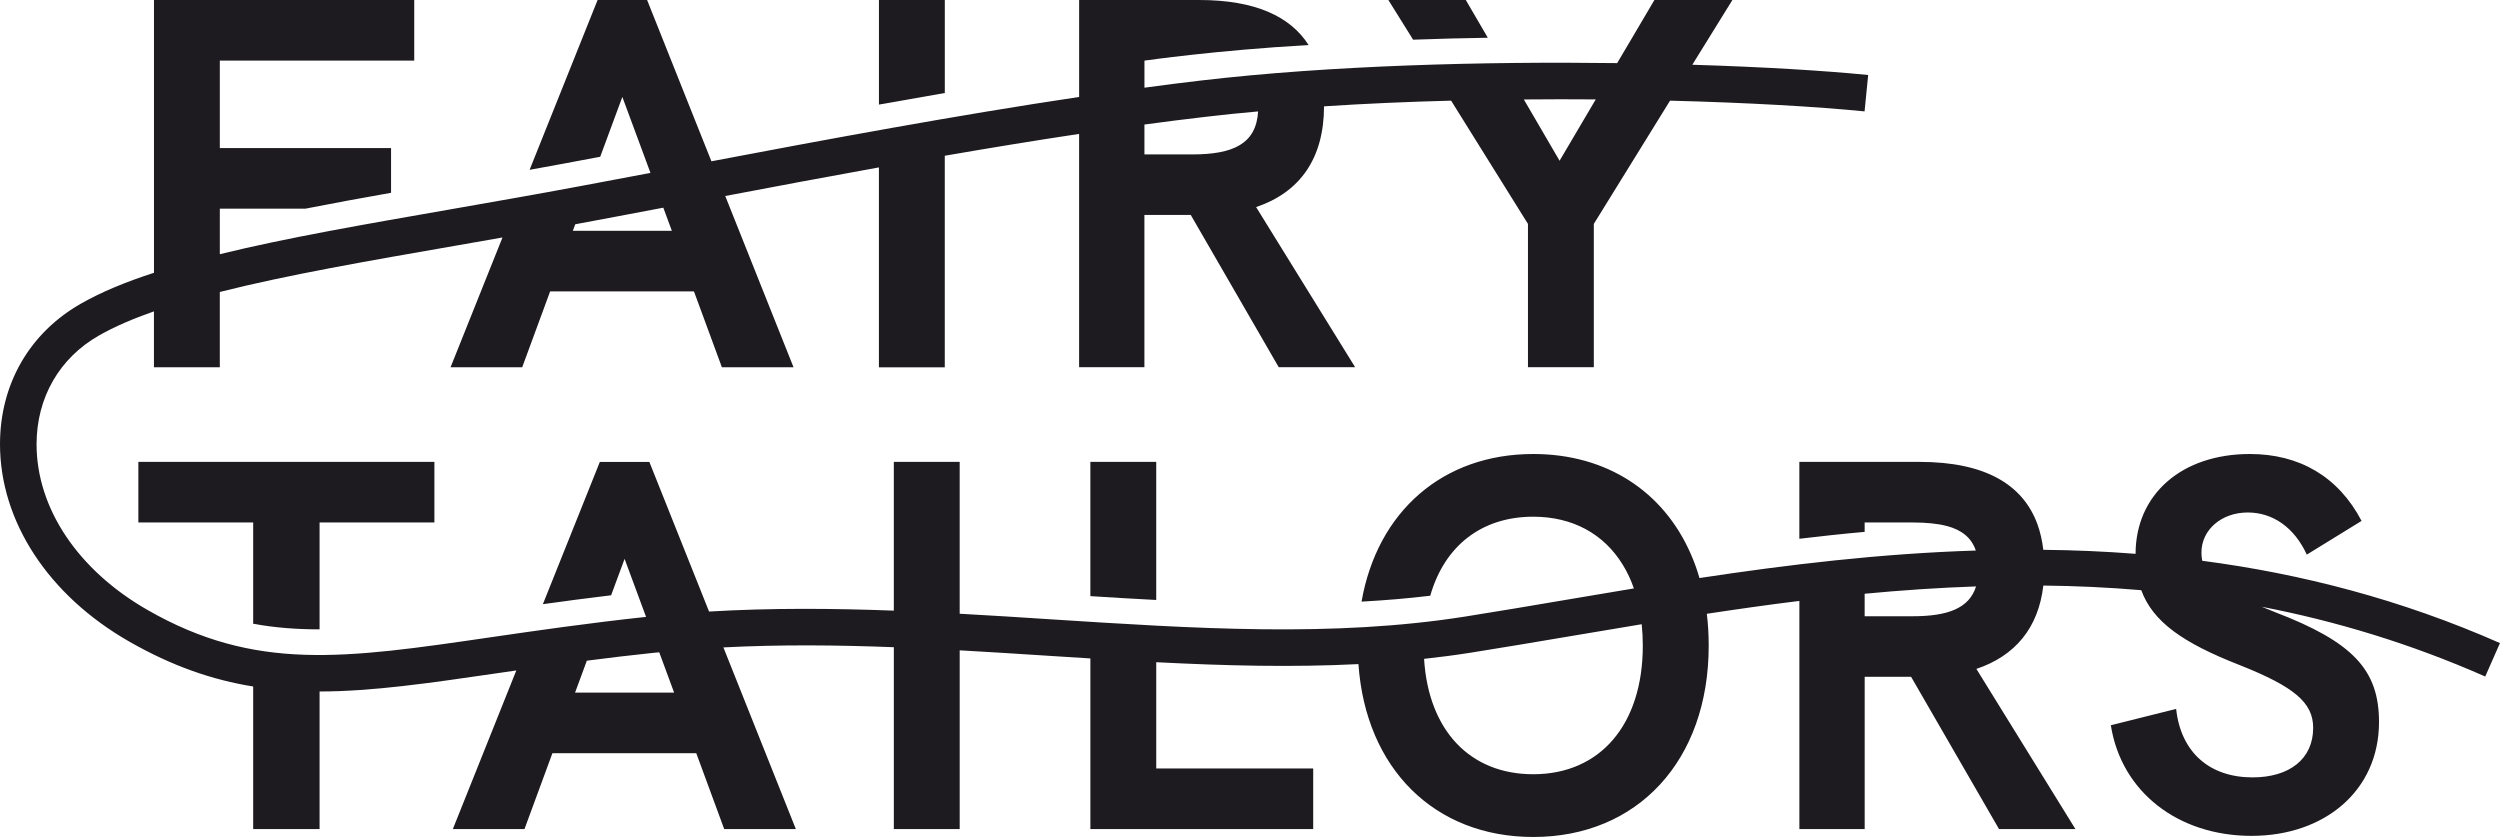
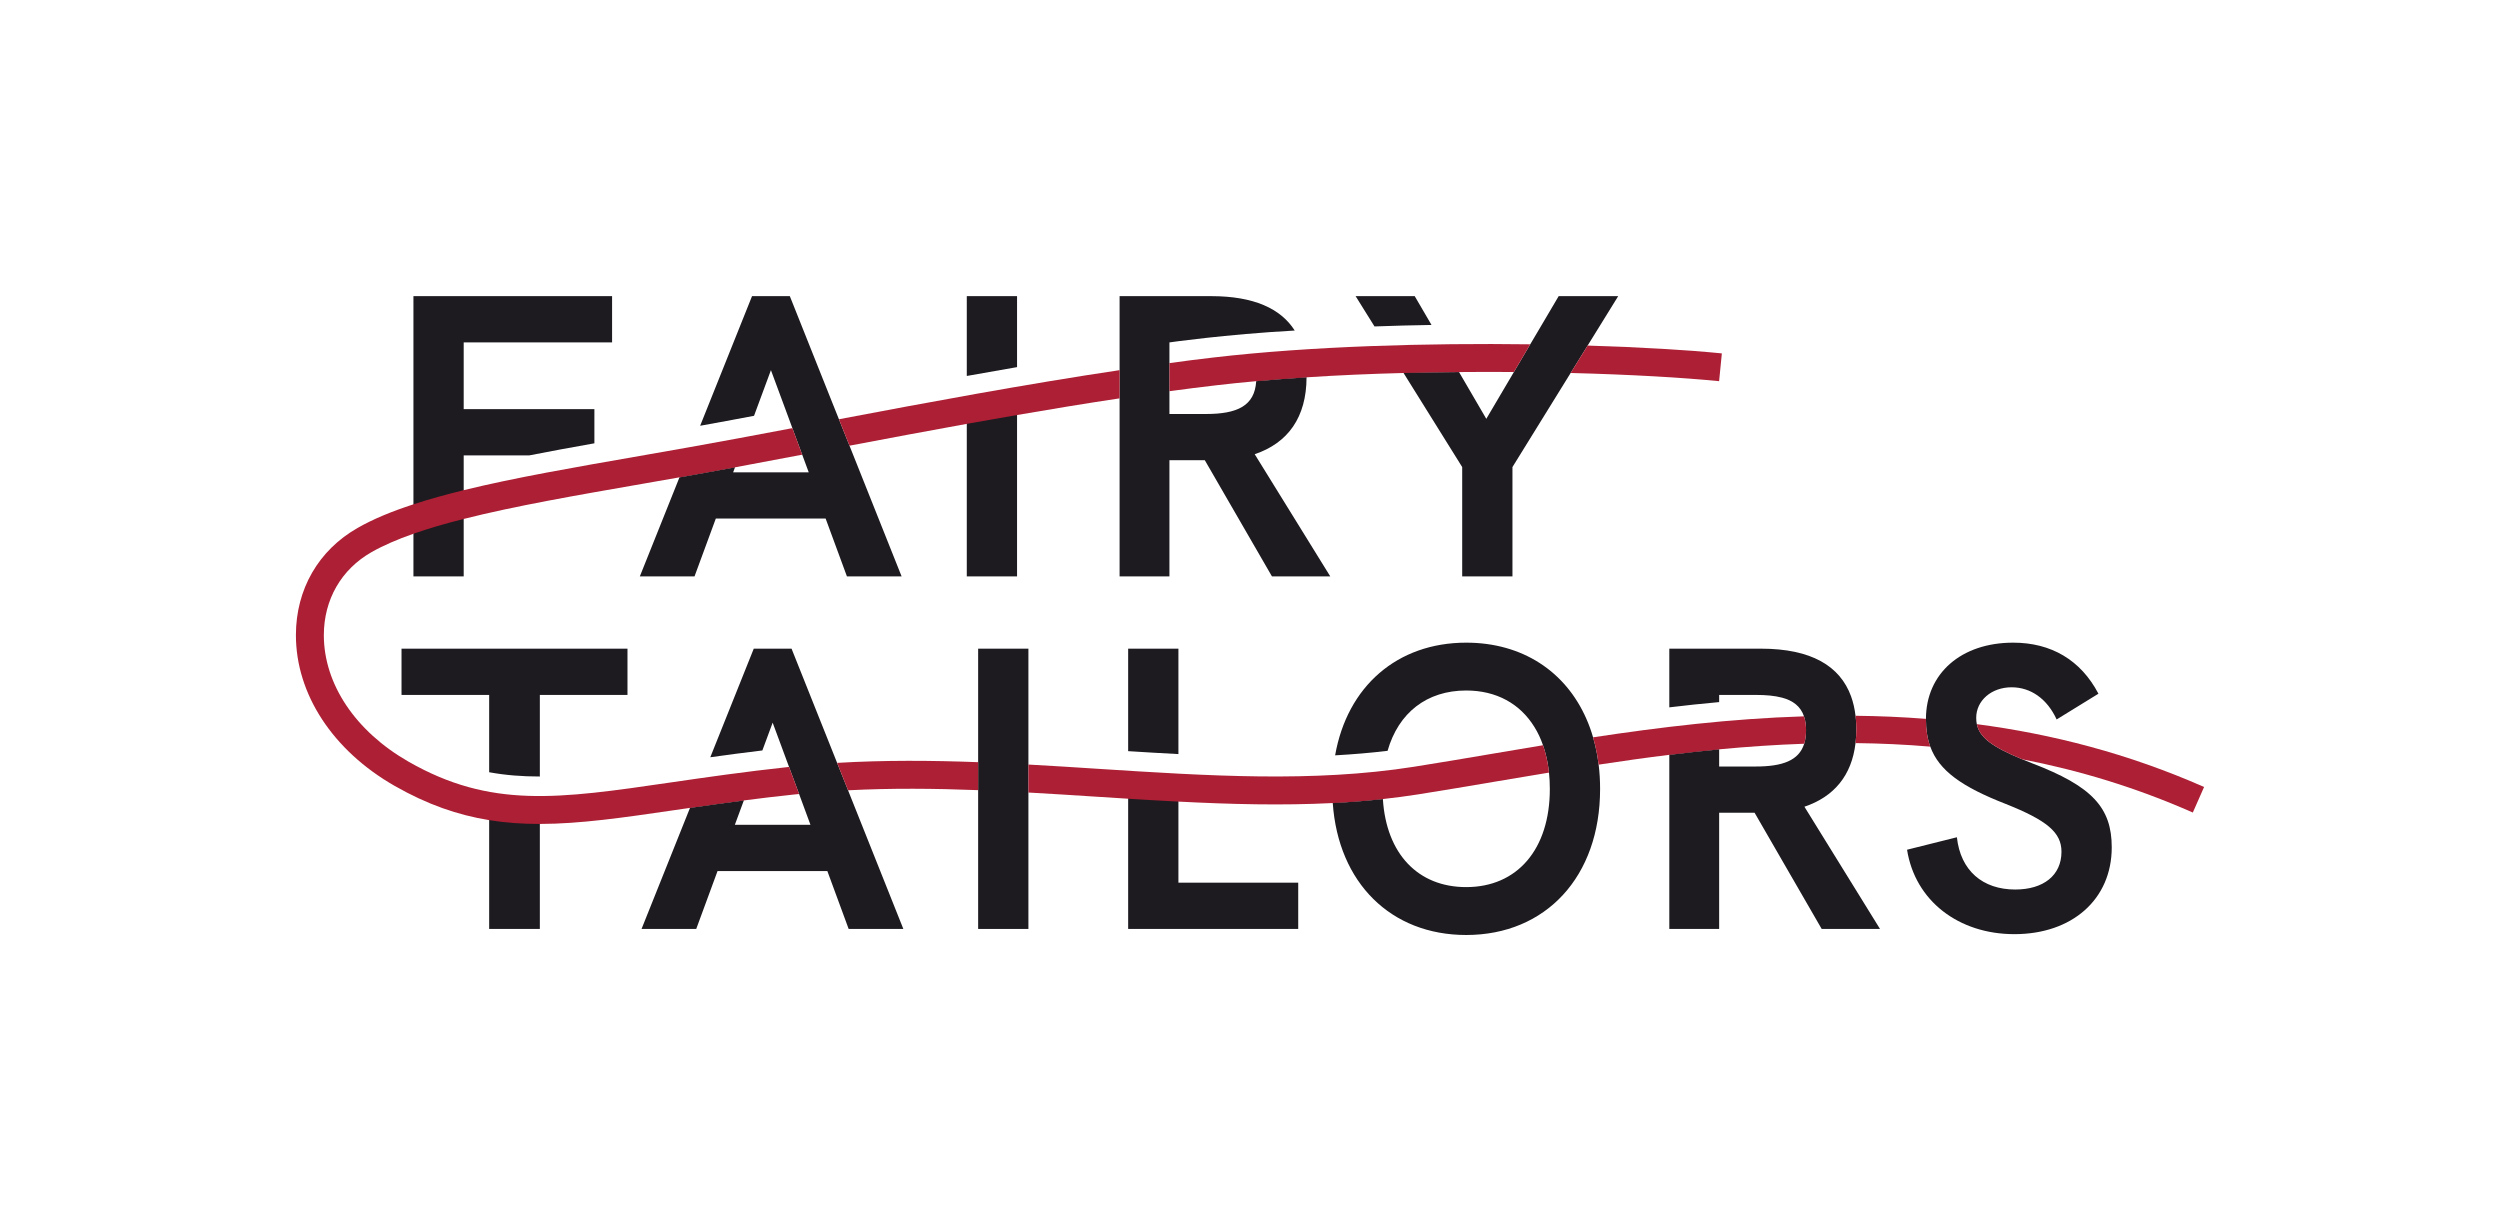
- <svg xmlns="http://www.w3.org/2000/svg" id="Vrstva_2" data-name="Vrstva 2" viewBox="0 0 1612.1 539.73">
-   <defs>
-     <style>
-       .cls-1 {
-         fill: #1d1b20;
-         stroke-width: 0px;
-       }
-     </style>
-   </defs>
-   <g id="a">
-     <path class="cls-1" d="m609.25,0h-42.47v67.44c14.08-2.52,28.23-4.99,42.47-7.47V0Z" />
-     <path class="cls-1" d="m959.4,24.34L945.21,0h-49.94l15.96,25.6c16.08-.59,32.17-1.02,48.17-1.26h0Z" />
-     <path class="cls-1" d="m206.08,405.84v-68.93h74.04v-39.09H89.22v39.09h74.04v65.31c13.92,2.56,28.04,3.62,42.82,3.62h0Z" />
-     <path class="cls-1" d="m703.11,384.41c14.27.9,28.43,1.77,42.47,2.48v-89.06h-42.47v86.59h0Z" />
-     <path class="cls-1" d="m1612.1,414.69c-64.09-28.27-128.5-44.75-192.01-53.08-.35-1.69-.51-3.46-.51-5.35,0-14.59,12.9-25.79,29.88-25.79,15.96,0,29.92,9.48,38.06,27.17l35.31-21.74c-14.94-28.55-40.07-43.14-72-43.14-44.08,0-73.65,26.07-73.73,64.37-19.97-1.57-39.83-2.4-59.49-2.59-.71-5.94-1.97-11.48-3.81-16.55-9.32-25.44-33.5-40.15-76.05-40.15h-77.46v49.58c13.88-1.65,27.92-3.19,42.11-4.44v-6.06h30.95c8.61,0,15.96.67,22.06,2.28h.08c9.48,2.56,15.77,7.47,18.6,15.81-61.77,1.93-121.62,9.16-178.2,17.73-1.57-5.47-3.46-10.7-5.66-15.65-17.58-40.11-54.15-64.33-101.53-64.33-58.27,0-100.51,36.96-110.73,95.2,14.86-.83,29.65-2.04,44.31-3.81,9.2-32.21,33.19-50.96,66.41-50.96,25.52,0,45.57,11.17,57.69,30.91,2.87,4.64,5.31,9.75,7.2,15.34-15.1,2.52-29.92,4.99-44.43,7.47-22.41,3.81-43.61,7.39-64.53,10.7-85.33,13.45-173.72,7.75-267.31,1.73-19.35-1.26-38.85-2.52-58.47-3.58v-97.91h-42.47v95.91c-39.48-1.49-79.27-1.77-119.14.59l-6.41-16.08-32.09-80.41h-31.93l-36.73,91.74c13.88-1.93,28.51-3.89,44-5.74l8.69-23.47,7.98,21.55,5.86,15.85c-37.87,4.09-70.9,8.89-100.07,13.13-94.77,13.84-151.98,22.18-221.46-17.62-44.83-25.68-71.53-65.63-71.49-106.92.04-29.96,14.71-55.52,40.3-70.07,9.95-5.66,21.82-10.77,35.39-15.53v36.06h42.47v-48.56c42.94-10.89,95.47-20.01,152.45-29.92,9.79-1.73,19.74-3.46,29.84-5.23l-33.5,83.71h46.2l18.01-48.92h92.76l18.01,48.92h46.2l-44.04-110.45c31.58-6.02,65-12.27,99.09-18.44v128.9h42.47V100.43c28.94-4.99,58.04-9.79,86.62-14.08v150.44h42.11v-98.19h29.88l56.74,98.19h49.27l-63.86-103.26c28.11-9.48,43.73-31.14,43.8-64.96,26.9-1.77,54.46-2.95,81.91-3.66h.04l49.55,79.47v92.4h42.47v-92.4l49.15-79.47c50.76,1.3,94.92,3.89,125.44,6.92l2.32-23.47c-28.11-2.79-67.75-5.23-113.4-6.61l10.03-16.2L1117.12,0h-50.29l-14.35,24.34-9.67,16.36c-86.07-1.14-185.12,1.49-267.94,11.17-12.07,1.42-24.38,2.95-36.88,4.68v-17.46s46.89-6.76,105.85-10.03C832.08,10.5,809.23,0,773.33,0h-77.46v62.52c-79.7,11.92-163.62,27.52-237.11,41.48l-6.13-15.33L417.28,0h-31.93l-43.84,109.51c14.16-2.52,29.45-5.39,45.53-8.42l14.27-38.58,12.43,33.54,5.7,15.45c-31.42,5.94-60.91,11.52-86.39,16-14.55,2.6-28.86,5.11-42.9,7.55-54.81,9.56-105.62,18.36-148.4,28.86v-29.37h55.29c17.58-3.46,36.02-6.84,55.13-10.22v-28.86h-110.42v-56.39h125.36V0H99.29v175.89c-18.17,5.9-34.01,12.42-47.07,19.9C19.07,214.62.04,247.65,0,286.3c-.04,49.86,31.1,97.52,83.32,127.4,27.64,15.81,53.56,24.73,79.94,28.98v91.93h42.82v-88.71c34.13-.04,70.7-5.39,113.84-11.68,4.25-.63,8.57-1.22,13.02-1.89l-40.93,102.28h46.2l18.01-48.92h92.76l18.01,48.92h46.2l-46.71-117.14c36.61-1.89,73.37-1.53,109.9-.12v117.26h42.47v-115.25c19.07,1.06,38.1,2.28,56.94,3.5,9.16.59,18.28,1.18,27.33,1.73v110.02h143.68v-39.09h-101.21v-68.5c44.31,2.28,87.65,3.38,130.39,1.22,4.68,67.44,49.11,111.48,112.73,111.48,67.28,0,113.13-49.27,113.13-123.35,0-7.08-.39-13.96-1.22-20.57,19.66-2.99,39.56-5.82,59.69-8.3v147.1h42.11v-98.19h29.92l56.7,98.19h49.27l-63.86-103.26c24.89-8.38,39.99-26.31,43.18-53.75,20.92.23,42,1.18,63.15,2.99,7.39,20.25,26.62,33.93,63.62,48.36,35,13.92,47.22,24.1,47.22,40.42,0,20.05-15.3,31.93-39.09,31.93-27.53,0-46.2-15.97-49.27-44.16l-42.11,10.54c6.8,43.14,43.49,71.33,90.71,71.33s82.22-29.22,82.22-73.37c0-33.62-16.67-51.63-67.28-70.98-2.95-1.14-5.74-2.28-8.34-3.38,47.7,9.24,95.83,23.67,144.11,44.98l9.52-21.59h0ZM1029,64.1l-23.32,39.56-23.04-39.52c15.73-.16,31.22-.16,46.36-.04h0Zm-291.02,16.2c13.45-1.81,26.66-3.5,39.64-4.99,10.97-1.3,22.22-2.44,33.66-3.46-1.22,20.88-16.04,27.72-42.39,27.72h-30.91v-19.27h0Zm-310.25,53.63l5.51,14.9h-63.86l1.57-4.21c17.89-3.3,36.96-6.96,56.78-10.7Zm-56.9,312.68l7.59-20.57c13.6-1.77,27.96-3.5,43.02-5.07,1.22-.12,2.44-.28,3.66-.35l9.59,25.99h-63.86,0Zm617.86,52.65c-40.7,0-67.52-28.11-70.39-74.4,10.03-1.1,20.02-2.4,30-3.97,21.04-3.34,42.27-6.92,64.76-10.73,15.02-2.56,30.2-5.11,45.57-7.63.47,4.44.71,9.04.71,13.84,0,50.96-27.53,82.89-70.66,82.89h0Zm244.66-101.88h-30.95v-14.51c23.71-2.24,47.66-3.89,71.84-4.72-4.44,14.27-18.52,19.23-40.89,19.23h0Z" />
+ <svg xmlns="http://www.w3.org/2000/svg" id="a" data-name="Layer 1" width="2112.1" height="1034.809" viewBox="0 0 2112.1 1034.809">
+   <g>
+     <path d="m517.11,289.281v-39.086h-167.824v236.794h42.467v-102.236h55.286c17.577-3.461,36.019-6.842,55.129-10.224v-28.861h-110.415v-56.387h125.357Z" fill="#1d1b20" />
+     <path d="m587.181,384.478c-2.005.354-4.011.708-6.016,1.062l-7.117,17.734c4.365-.747,8.729-1.534,13.133-2.32,10.617-1.887,21.941-3.932,33.777-6.133l6.567-17.735c-14.234,2.675-27.761,5.151-40.344,7.393Z" fill="#1d1b20" />
+     <path d="m761.729,486.989h-46.203l-18.009-48.916h-92.759l-18.009,48.916h-46.203l33.502-83.715c4.365-.747,8.729-1.534,13.133-2.32,10.617-1.887,21.941-3.932,33.777-6.133l-1.573,4.207h63.858l-5.505-14.903-5.741-15.453-2.556-6.96-5.702-15.453-12.425-33.541-14.274,38.575c-16.083,3.028-31.378,5.898-45.534,8.414l43.843-109.511h31.929l35.35,88.671,6.134,15.335,2.792,6.999,6.134,15.335,44.04,110.454Z" fill="#1d1b20" />
+     <path d="m816.779,486.989h42.467v-152.843c-14.195,2.438-28.39,4.955-42.467,7.471v145.372Zm0-236.794v67.437c14.077-2.516,28.233-4.994,42.467-7.472v-59.965h-42.467Z" fill="#1d1b20" />
+     <path d="m1102.489,302.336c-14.746.943-29.295,2.083-43.489,3.381,1.573,3.696,2.359,8.14,2.359,13.448,0,.983-.039,1.928-.078,2.87,13.92-1.258,28.115-2.359,42.546-3.263v-.276c0-5.701-.433-11.088-1.337-16.161Z" fill="#1d1b20" />
+     <path d="m1123.879,486.989h-49.27l-56.741-98.186h-29.884v98.186h-42.113v-236.794h77.463c35.9,0,58.746,10.499,70.503,29.059-58.962,3.263-105.853,10.027-105.853,10.027v60.476h30.907c26.345,0,41.17-6.842,42.389-27.722,13.92-1.258,28.115-2.359,42.546-3.263-.079,33.816-15.689,55.483-43.804,64.959l63.858,103.258Z" fill="#1d1b20" />
+     <path d="m1195.209,250.194h-49.938l15.964,25.599c16.083-.59,32.165-1.023,48.169-1.259l-14.195-24.341Zm27.839,47.697c-15.689.197-31.575.512-47.422.983l10.106,16.24h.039c15.729-.433,31.378-.669,46.871-.787l-9.594-16.436Z" fill="#1d1b20" />
+     <path d="m1367.122,250.194l-15.807,25.559-10.027,16.201-4.286,6.921-10.066,16.24-49.152,79.468v92.405h-42.467v-92.405l-49.545-79.468c15.729-.433,31.378-.669,46.871-.787l23.043,39.518,23.318-39.557,9.673-16.398,4.129-6.999,9.673-16.357,14.352-24.341h50.292Z" fill="#1d1b20" />
  </g>
+   <g>
+     <path d="m339.22,548.016v39.085h74.042v65.312c13.92,2.556,28.036,3.618,42.821,3.618v-68.931h74.042v-39.085h-190.905Zm74.042,128.345v108.449h42.821v-105.224h-.393c-14.47,0-28.508-.944-42.428-3.225Z" fill="#1d1b20" />
+     <path d="m589.973,665.035h-.039l-6.999,17.499c14.274-2.045,29.373-4.208,45.495-6.292l6.409-17.301c-15.847,2.005-30.789,4.09-44.866,6.094Z" fill="#1d1b20" />
+     <path d="m763.184,784.809h-46.203l-18.009-48.917h-92.759l-18.009,48.917h-46.203l40.934-102.275c14.274-2.045,29.373-4.208,45.495-6.292l-7.589,20.565h63.858l-9.594-25.991-5.898-15.925h-.039l-2.556-6.96-5.859-15.847-7.982-21.548-8.69,23.475c-15.493,1.848-30.12,3.814-44.001,5.741l36.726-91.736h31.929l32.086,80.412,6.409,16.083,2.792,7.038,6.449,16.122,46.714,117.139Z" fill="#1d1b20" />
+     <rect x="826.374" y="548.016" width="42.467" height="236.794" fill="#1d1b20" />
+     <path d="m995.574,745.723v-85.012c-14.038-.708-28.193-1.533-42.467-2.437v126.536h143.68v-39.086h-101.213Zm0-197.707h-42.467v86.586c14.274.904,28.429,1.769,42.467,2.477v-89.063Z" fill="#1d1b20" />
+     <path d="m1168.037,666.569c0-2.713.079-5.426.236-8.022-14.156,1.572-28.351,2.675-42.624,3.382-.039,1.533-.079,3.067-.079,4.64,0,4.05.118,7.982.393,11.875,14.156-.747,28.272-1.848,42.349-3.381-.197-2.753-.275-5.584-.275-8.494Z" fill="#1d1b20" />
+     <path d="m1351.826,666.569c0,74.082-45.849,123.352-113.128,123.352-63.622,0-108.055-44.041-112.734-111.477,14.156-.747,28.272-1.848,42.349-3.381,2.871,46.28,29.688,74.396,70.385,74.396,43.135,0,70.66-31.929,70.66-82.89,0-4.797-.236-9.398-.708-13.841-.59-5.662-1.573-11.01-2.91-16.043-.629-2.437-1.337-4.797-2.163-7.077-1.888-5.584-4.326-10.696-7.196-15.336-12.111-19.739-32.165-30.906-57.684-30.906-33.227,0-57.213,18.755-66.414,50.96-14.667,1.769-29.452,2.988-44.315,3.814,10.224-58.235,52.455-95.197,110.729-95.197,47.382,0,83.951,24.222,101.528,64.329,2.202,4.955,4.089,10.185,5.662,15.65.668,2.281,1.297,4.641,1.848,7.039,1.219,5.151,2.202,10.499,2.87,16.043.826,6.606,1.219,13.487,1.219,20.565Z" fill="#1d1b20" />
+     <path d="m1410.297,621.232v16.476c13.959-1.731,27.997-3.264,42.113-4.641v-16.475c-14.116,1.377-28.154,2.91-42.113,4.64Z" fill="#1d1b20" />
+     <path d="m1588.305,784.809h-49.27l-56.702-98.185h-29.924v98.185h-42.113v-147.101c13.959-1.731,27.997-3.264,42.113-4.641v14.509h30.946c22.374,0,36.451-4.954,40.894-19.228,1.062-3.264,1.573-7.039,1.573-11.363,0-1.81-.078-3.54-.275-5.151-.275-2.438-.747-4.641-1.455-6.645-2.831-8.337-9.123-13.252-18.599-15.807h-.078c-6.095-1.613-13.448-2.281-22.06-2.281h-30.946v6.056c-14.195,1.258-28.233,2.792-42.113,4.443v-49.584h77.463c42.546,0,66.729,14.706,76.048,40.147,1.848,5.073,3.106,10.617,3.814,16.554.275,2.124.433,4.326.551,6.606.079,1.612.118,3.303.118,4.994,0,4.011-.236,7.825-.669,11.483-3.185,27.446-18.284,45.376-43.175,53.752l63.858,103.258Z" fill="#1d1b20" />
+     <path d="m1784.086,715.839c0,44.158-33.659,73.373-82.221,73.373-47.225,0-83.912-28.193-90.715-71.329l42.113-10.538c3.067,28.193,21.745,44.158,49.27,44.158,23.79,0,39.086-11.875,39.086-31.929,0-16.318-12.229-26.503-47.225-40.423-37.002-14.431-56.23-28.114-63.622-48.366-2.516-6.881-3.657-14.588-3.657-23.317v-.157c.079-38.299,29.649-64.369,73.728-64.369,31.929,0,57.055,14.588,71.998,43.135l-35.311,21.745c-8.14-17.695-22.099-27.172-38.063-27.172-16.987,0-29.884,11.207-29.884,25.795,0,1.887.157,3.658.511,5.348,2.359,11.285,12.976,19.149,38.299,29.688h.078c2.595,1.1,5.387,2.241,8.336,3.381,50.607,19.346,67.279,37.355,67.279,70.975Z" fill="#1d1b20" />
+   </g>
+   <path d="m708.763,354.2c73.492-13.959,157.404-29.57,237.108-41.484v23.829c-28.587,4.286-57.684,9.083-86.625,14.076-14.195,2.438-28.39,4.955-42.467,7.472-34.092,6.174-67.515,12.425-99.09,18.442l-6.134-15.335-2.792-6.999Z" fill="#ad1f34" />
+   <path d="m1292.804,290.892l-4.129,6.999-9.673,16.398c-15.139-.119-30.632-.119-46.36.038-15.493.118-31.143.354-46.871.787h-.039c-27.446.708-55.011,1.887-81.906,3.657-14.431.904-28.626,2.005-42.546,3.263-11.443,1.023-22.689,2.163-33.659,3.461-12.976,1.495-26.188,3.185-39.636,4.994v-23.75c12.504-1.73,24.812-3.263,36.884-4.679,82.811-9.673,181.862-12.308,267.936-11.168Z" fill="#ad1f34" />
+   <path d="m1454.691,298.561l-2.32,23.474c-30.513-3.028-74.671-5.623-125.435-6.92l10.066-16.24,4.286-6.921c45.652,1.377,85.288,3.814,113.403,6.607Z" fill="#ad1f34" />
+   <path d="m273.593,536.533c-.039,41.287,26.66,81.239,71.486,106.916,69.481,39.793,126.694,31.457,221.458,17.616,29.176-4.247,62.207-9.044,100.073-13.134l2.556,6.96h.039l5.898,15.925c-1.219.079-2.438.236-3.657.353-15.06,1.573-29.412,3.303-43.018,5.073-16.122,2.084-31.221,4.247-45.495,6.292-4.443.668-8.769,1.258-13.015,1.887-43.135,6.292-79.705,11.639-113.836,11.678h-.393c-14.47,0-28.508-.944-42.428-3.225-26.385-4.247-52.298-13.172-79.941-28.979-52.219-29.885-83.361-77.542-83.322-127.402.039-38.652,19.071-71.683,52.219-90.518,13.055-7.471,28.901-13.998,47.068-19.896,13.015-4.286,27.25-8.219,42.467-11.954,42.782-10.499,93.585-19.306,148.399-28.862,14.038-2.437,28.351-4.955,42.9-7.549,25.48-4.483,54.971-10.067,86.389-16.004l2.556,6.96,5.741,15.453c-19.818,3.736-38.889,7.393-56.78,10.696-11.836,2.201-23.16,4.246-33.777,6.133-4.404.786-8.769,1.573-13.133,2.32-10.106,1.769-20.054,3.499-29.845,5.23-56.977,9.909-109.51,19.031-152.449,29.923-15.493,3.893-29.727,8.022-42.467,12.505-13.566,4.758-25.441,9.869-35.389,15.531-25.598,14.55-40.265,40.109-40.304,70.071Z" fill="#ad1f34" />
+   <path d="m826.374,643.92v23.632c-36.53-1.415-73.295-1.769-109.903.118l-6.449-16.122-2.792-7.038c39.872-2.36,79.665-2.085,119.144-.59Z" fill="#ad1f34" />
+   <path d="m1305.741,636.685c1.337,5.033,2.32,10.381,2.91,16.043-15.375,2.517-30.553,5.073-45.573,7.628-22.492,3.815-43.725,7.393-64.763,10.735-9.988,1.573-19.975,2.87-30.002,3.972-14.077,1.533-28.193,2.634-42.349,3.381-42.743,2.163-86.075,1.062-130.39-1.219-14.038-.708-28.193-1.533-42.467-2.437-9.044-.551-18.166-1.14-27.328-1.731-18.835-1.218-37.867-2.437-56.937-3.499v-23.632c19.621,1.062,39.125,2.32,58.471,3.579,93.585,6.015,181.979,11.718,267.307-1.731,20.919-3.303,42.113-6.881,64.527-10.695,14.51-2.477,29.334-4.955,44.433-7.471.826,2.28,1.534,4.64,2.163,7.077Z" fill="#ad1f34" />
+   <path d="m1525.548,611.834c.197,1.612.275,3.342.275,5.151,0,4.325-.511,8.099-1.573,11.363-24.183.826-48.129,2.478-71.84,4.718-14.116,1.377-28.154,2.91-42.113,4.641-20.133,2.477-40.029,5.308-59.69,8.296-.668-5.545-1.651-10.892-2.87-16.043-.551-2.398-1.18-4.758-1.848-7.039,56.583-8.572,116.431-15.807,178.205-17.733.708,2.004,1.18,4.207,1.455,6.645Z" fill="#ad1f34" />
+   <path d="m1627.115,607.469c0,8.729,1.14,16.436,3.657,23.317-21.155-1.809-42.231-2.752-63.15-2.988.433-3.658.669-7.472.669-11.483,0-1.691-.039-3.382-.118-4.994-.118-2.28-.275-4.482-.551-6.606,19.661.197,39.518,1.022,59.493,2.595v.157Z" fill="#ad1f34" />
+   <path d="m1862.1,664.879l-9.516,21.587c-48.287-21.312-96.416-35.744-144.113-44.983h-.078c-25.323-10.539-35.94-18.403-38.299-29.688,63.504,8.336,127.913,24.811,192.007,53.084Z" fill="#ad1f34" />
</svg>
